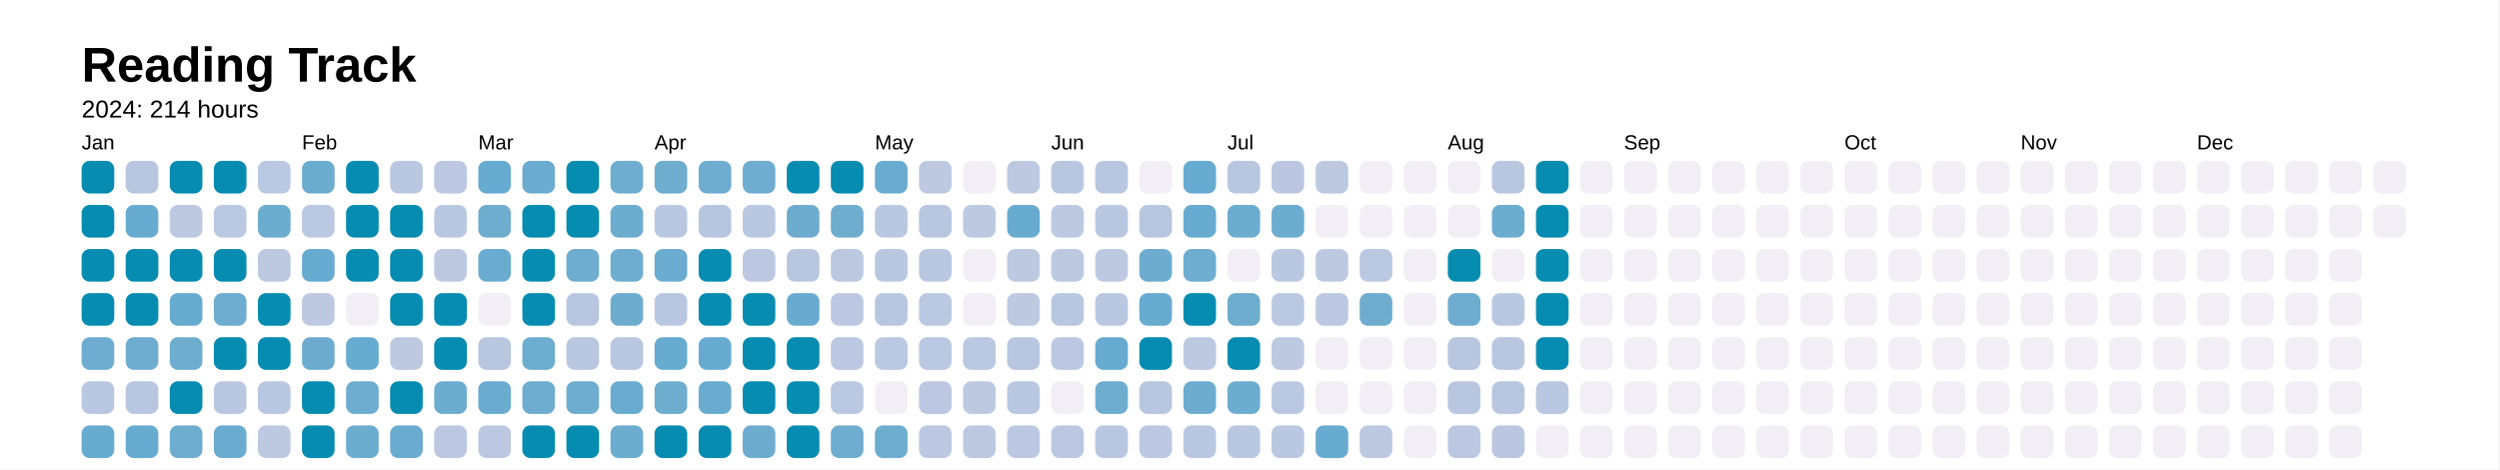
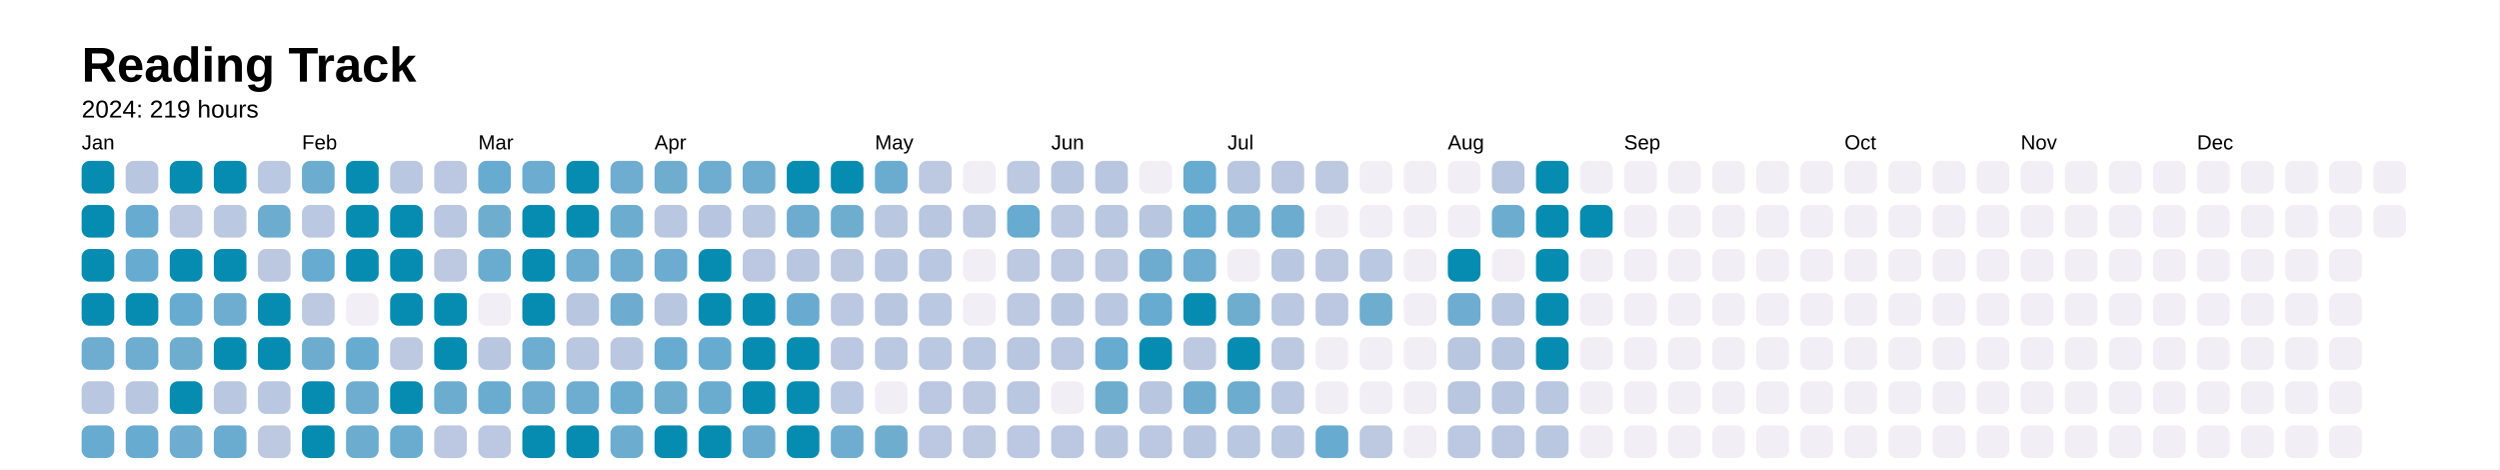
<svg xmlns="http://www.w3.org/2000/svg" baseProfile="full" height="57.5mm" version="1.1" viewBox="0,0,306.2,57.5" width="306.2mm">
  <defs />
  <rect fill="#FFFFFF" height="57.5" width="306.2" x="0" y="0" />
  <text fill="#000000" style="font-size:6px; font-family:Arial; font-weight:bold;" x="10" y="10">Reading Track</text>
-   <text fill="#000000" style="font-size:3px; font-family:Arial;" x="10" y="14.4">2024: 214 hours</text>
+   <text fill="#000000" style="font-size:3px; font-family:Arial;" x="10" y="14.4">2024: 219 hours</text>
  <text fill="#000000" style="font-size:2.5px; font-family:Arial" x="10" y="18.3">Jan</text>
  <rect fill="#058cb0" height="4" rx="1" ry="1" width="4" x="10" y="19.7" />
  <rect fill="#058cb0" height="4" rx="1" ry="1" width="4" x="10" y="25.1" />
  <rect fill="#058cb0" height="4" rx="1" ry="1" width="4" x="10" y="30.5" />
  <rect fill="#058cb0" height="4" rx="1" ry="1" width="4" x="10" y="35.9" />
  <rect fill="#6eadcf" height="4" rx="1" ry="1" width="4" x="10" y="41.3" />
  <rect fill="#bac7e0" height="4" rx="1" ry="1" width="4" x="10" y="46.7" />
  <rect fill="#67abd0" height="4" rx="1" ry="1" width="4" x="10" y="52.1" />
  <rect fill="#b8c6e0" height="4" rx="1" ry="1" width="4" x="15.4" y="19.7" />
  <rect fill="#68abd0" height="4" rx="1" ry="1" width="4" x="15.4" y="25.1" />
-   <rect fill="#058cb0" height="4" rx="1" ry="1" width="4" x="15.4" y="30.5" />
+   <rect fill="#67abd0" height="4" rx="1" ry="1" width="4" x="15.4" y="30.5" />
  <rect fill="#058cb0" height="4" rx="1" ry="1" width="4" x="15.4" y="35.9" />
  <rect fill="#6eadcf" height="4" rx="1" ry="1" width="4" x="15.4" y="41.3" />
  <rect fill="#b9c6e0" height="4" rx="1" ry="1" width="4" x="15.4" y="46.7" />
  <rect fill="#67abd0" height="4" rx="1" ry="1" width="4" x="15.4" y="52.1" />
  <rect fill="#058cb0" height="4" rx="1" ry="1" width="4" x="20.8" y="19.7" />
  <rect fill="#bcc9e1" height="4" rx="1" ry="1" width="4" x="20.8" y="25.1" />
  <rect fill="#058cb0" height="4" rx="1" ry="1" width="4" x="20.8" y="30.5" />
  <rect fill="#68abd0" height="4" rx="1" ry="1" width="4" x="20.8" y="35.9" />
  <rect fill="#6fadcf" height="4" rx="1" ry="1" width="4" x="20.8" y="41.3" />
  <rect fill="#058cb0" height="4" rx="1" ry="1" width="4" x="20.8" y="46.7" />
  <rect fill="#6eadcf" height="4" rx="1" ry="1" width="4" x="20.8" y="52.1" />
  <rect fill="#058cb0" height="4" rx="1" ry="1" width="4" x="26.2" y="19.7" />
  <rect fill="#bbc8e1" height="4" rx="1" ry="1" width="4" x="26.2" y="25.1" />
  <rect fill="#058cb0" height="4" rx="1" ry="1" width="4" x="26.2" y="30.5" />
  <rect fill="#6eadcf" height="4" rx="1" ry="1" width="4" x="26.2" y="35.9" />
  <rect fill="#058cb0" height="4" rx="1" ry="1" width="4" x="26.2" y="41.3" />
  <rect fill="#b9c7e0" height="4" rx="1" ry="1" width="4" x="26.2" y="46.7" />
  <rect fill="#6aacd0" height="4" rx="1" ry="1" width="4" x="26.2" y="52.1" />
  <rect fill="#bbc8e1" height="4" rx="1" ry="1" width="4" x="31.6" y="19.7" />
  <rect fill="#6caccf" height="4" rx="1" ry="1" width="4" x="31.6" y="25.1" />
  <rect fill="#bbc8e0" height="4" rx="1" ry="1" width="4" x="31.6" y="30.5" />
  <rect fill="#058cb0" height="4" rx="1" ry="1" width="4" x="31.6" y="35.9" />
  <rect fill="#058cb0" height="4" rx="1" ry="1" width="4" x="31.6" y="41.3" />
  <rect fill="#bac7e0" height="4" rx="1" ry="1" width="4" x="31.6" y="46.7" />
  <rect fill="#bcc9e1" height="4" rx="1" ry="1" width="4" x="31.6" y="52.1" />
  <text fill="#000000" style="font-size:2.5px; font-family:Arial" x="37.0" y="18.3">Feb</text>
  <rect fill="#6caccf" height="4" rx="1" ry="1" width="4" x="37.0" y="19.7" />
  <rect fill="#bbc8e1" height="4" rx="1" ry="1" width="4" x="37.0" y="25.1" />
  <rect fill="#68abd0" height="4" rx="1" ry="1" width="4" x="37.0" y="30.5" />
  <rect fill="#bdc9e1" height="4" rx="1" ry="1" width="4" x="37.0" y="35.9" />
  <rect fill="#6daccf" height="4" rx="1" ry="1" width="4" x="37.0" y="41.3" />
  <rect fill="#058cb0" height="4" rx="1" ry="1" width="4" x="37.0" y="46.7" />
  <rect fill="#058cb0" height="4" rx="1" ry="1" width="4" x="37.0" y="52.1" />
  <rect fill="#058cb0" height="4" rx="1" ry="1" width="4" x="42.4" y="19.7" />
  <rect fill="#058cb0" height="4" rx="1" ry="1" width="4" x="42.4" y="25.1" />
  <rect fill="#058cb0" height="4" rx="1" ry="1" width="4" x="42.4" y="30.5" />
  <rect fill="#f1eef6" height="4" rx="1" ry="1" width="4" x="42.4" y="35.9" />
  <rect fill="#67abd0" height="4" rx="1" ry="1" width="4" x="42.4" y="41.3" />
  <rect fill="#6eadcf" height="4" rx="1" ry="1" width="4" x="42.4" y="46.7" />
  <rect fill="#6baccf" height="4" rx="1" ry="1" width="4" x="42.4" y="52.1" />
  <rect fill="#bac7e0" height="4" rx="1" ry="1" width="4" x="47.8" y="19.7" />
  <rect fill="#058cb0" height="4" rx="1" ry="1" width="4" x="47.8" y="25.1" />
  <rect fill="#058cb0" height="4" rx="1" ry="1" width="4" x="47.8" y="30.5" />
  <rect fill="#058cb0" height="4" rx="1" ry="1" width="4" x="47.8" y="35.9" />
  <rect fill="#bdc9e1" height="4" rx="1" ry="1" width="4" x="47.8" y="41.3" />
  <rect fill="#058cb0" height="4" rx="1" ry="1" width="4" x="47.8" y="46.7" />
  <rect fill="#6aacd0" height="4" rx="1" ry="1" width="4" x="47.8" y="52.1" />
  <rect fill="#bcc8e1" height="4" rx="1" ry="1" width="4" x="53.2" y="19.7" />
  <rect fill="#bac7e0" height="4" rx="1" ry="1" width="4" x="53.2" y="25.1" />
  <rect fill="#bdc9e1" height="4" rx="1" ry="1" width="4" x="53.2" y="30.5" />
  <rect fill="#058cb0" height="4" rx="1" ry="1" width="4" x="53.2" y="35.9" />
  <rect fill="#058cb0" height="4" rx="1" ry="1" width="4" x="53.2" y="41.3" />
  <rect fill="#6caccf" height="4" rx="1" ry="1" width="4" x="53.2" y="46.7" />
  <rect fill="#bcc8e1" height="4" rx="1" ry="1" width="4" x="53.2" y="52.1" />
  <text fill="#000000" style="font-size:2.5px; font-family:Arial" x="58.6" y="18.3">Mar</text>
  <rect fill="#68abd0" height="4" rx="1" ry="1" width="4" x="58.6" y="19.7" />
  <rect fill="#6fadcf" height="4" rx="1" ry="1" width="4" x="58.6" y="25.1" />
  <rect fill="#69acd0" height="4" rx="1" ry="1" width="4" x="58.6" y="30.5" />
  <rect fill="#f1eef6" height="4" rx="1" ry="1" width="4" x="58.6" y="35.9" />
  <rect fill="#b9c6e0" height="4" rx="1" ry="1" width="4" x="58.6" y="41.3" />
  <rect fill="#69acd0" height="4" rx="1" ry="1" width="4" x="58.6" y="46.7" />
  <rect fill="#bcc8e1" height="4" rx="1" ry="1" width="4" x="58.6" y="52.1" />
  <rect fill="#6bacd0" height="4" rx="1" ry="1" width="4" x="64" y="19.7" />
  <rect fill="#058cb0" height="4" rx="1" ry="1" width="4" x="64" y="25.1" />
  <rect fill="#058cb0" height="4" rx="1" ry="1" width="4" x="64" y="30.5" />
  <rect fill="#058cb0" height="4" rx="1" ry="1" width="4" x="64" y="35.9" />
  <rect fill="#6dadcf" height="4" rx="1" ry="1" width="4" x="64" y="41.3" />
  <rect fill="#6eadcf" height="4" rx="1" ry="1" width="4" x="64" y="46.7" />
  <rect fill="#058cb0" height="4" rx="1" ry="1" width="4" x="64" y="52.1" />
  <rect fill="#058cb0" height="4" rx="1" ry="1" width="4" x="69.4" y="19.7" />
  <rect fill="#058cb0" height="4" rx="1" ry="1" width="4" x="69.4" y="25.1" />
  <rect fill="#6eadcf" height="4" rx="1" ry="1" width="4" x="69.4" y="30.5" />
  <rect fill="#b9c6e0" height="4" rx="1" ry="1" width="4" x="69.4" y="35.9" />
  <rect fill="#bac7e0" height="4" rx="1" ry="1" width="4" x="69.4" y="41.3" />
  <rect fill="#6eadcf" height="4" rx="1" ry="1" width="4" x="69.4" y="46.7" />
  <rect fill="#058cb0" height="4" rx="1" ry="1" width="4" x="69.4" y="52.1" />
  <rect fill="#6eadcf" height="4" rx="1" ry="1" width="4" x="74.8" y="19.7" />
  <rect fill="#6baccf" height="4" rx="1" ry="1" width="4" x="74.8" y="25.1" />
  <rect fill="#6eadcf" height="4" rx="1" ry="1" width="4" x="74.8" y="30.5" />
  <rect fill="#6daccf" height="4" rx="1" ry="1" width="4" x="74.8" y="35.9" />
  <rect fill="#bac7e0" height="4" rx="1" ry="1" width="4" x="74.8" y="41.3" />
  <rect fill="#69acd0" height="4" rx="1" ry="1" width="4" x="74.8" y="46.7" />
  <rect fill="#6caccf" height="4" rx="1" ry="1" width="4" x="74.8" y="52.1" />
  <text fill="#000000" style="font-size:2.5px; font-family:Arial" x="80.2" y="18.3">Apr</text>
  <rect fill="#6fadcf" height="4" rx="1" ry="1" width="4" x="80.2" y="19.7" />
  <rect fill="#bac7e0" height="4" rx="1" ry="1" width="4" x="80.2" y="25.1" />
  <rect fill="#6bacd0" height="4" rx="1" ry="1" width="4" x="80.2" y="30.5" />
  <rect fill="#b8c6e0" height="4" rx="1" ry="1" width="4" x="80.2" y="35.9" />
  <rect fill="#67abd0" height="4" rx="1" ry="1" width="4" x="80.2" y="41.3" />
  <rect fill="#6fadcf" height="4" rx="1" ry="1" width="4" x="80.2" y="46.7" />
  <rect fill="#058cb0" height="4" rx="1" ry="1" width="4" x="80.2" y="52.1" />
  <rect fill="#6eadcf" height="4" rx="1" ry="1" width="4" x="85.6" y="19.7" />
  <rect fill="#b7c5e0" height="4" rx="1" ry="1" width="4" x="85.6" y="25.1" />
  <rect fill="#058cb0" height="4" rx="1" ry="1" width="4" x="85.6" y="30.5" />
  <rect fill="#058cb0" height="4" rx="1" ry="1" width="4" x="85.6" y="35.9" />
  <rect fill="#67abd0" height="4" rx="1" ry="1" width="4" x="85.6" y="41.3" />
  <rect fill="#6aacd0" height="4" rx="1" ry="1" width="4" x="85.6" y="46.7" />
  <rect fill="#058cb0" height="4" rx="1" ry="1" width="4" x="85.6" y="52.1" />
  <rect fill="#6eadcf" height="4" rx="1" ry="1" width="4" x="91" y="19.7" />
  <rect fill="#bac7e0" height="4" rx="1" ry="1" width="4" x="91" y="25.1" />
  <rect fill="#bcc8e1" height="4" rx="1" ry="1" width="4" x="91" y="30.5" />
  <rect fill="#058cb0" height="4" rx="1" ry="1" width="4" x="91" y="35.9" />
  <rect fill="#058cb0" height="4" rx="1" ry="1" width="4" x="91" y="41.3" />
  <rect fill="#058cb0" height="4" rx="1" ry="1" width="4" x="91" y="46.7" />
  <rect fill="#6daccf" height="4" rx="1" ry="1" width="4" x="91" y="52.1" />
  <rect fill="#058cb0" height="4" rx="1" ry="1" width="4" x="96.4" y="19.7" />
  <rect fill="#6daccf" height="4" rx="1" ry="1" width="4" x="96.4" y="25.1" />
  <rect fill="#b9c6e0" height="4" rx="1" ry="1" width="4" x="96.4" y="30.5" />
  <rect fill="#69abd0" height="4" rx="1" ry="1" width="4" x="96.4" y="35.9" />
  <rect fill="#058cb0" height="4" rx="1" ry="1" width="4" x="96.4" y="41.3" />
  <rect fill="#058cb0" height="4" rx="1" ry="1" width="4" x="96.4" y="46.7" />
  <rect fill="#058cb0" height="4" rx="1" ry="1" width="4" x="96.4" y="52.1" />
  <rect fill="#058cb0" height="4" rx="1" ry="1" width="4" x="101.8" y="19.7" />
  <rect fill="#6fadcf" height="4" rx="1" ry="1" width="4" x="101.8" y="25.1" />
  <rect fill="#bbc8e0" height="4" rx="1" ry="1" width="4" x="101.8" y="30.5" />
  <rect fill="#bcc8e1" height="4" rx="1" ry="1" width="4" x="101.8" y="35.9" />
  <rect fill="#bcc8e1" height="4" rx="1" ry="1" width="4" x="101.8" y="41.3" />
  <rect fill="#bbc8e1" height="4" rx="1" ry="1" width="4" x="101.8" y="46.7" />
  <rect fill="#6eadcf" height="4" rx="1" ry="1" width="4" x="101.8" y="52.1" />
  <text fill="#000000" style="font-size:2.5px; font-family:Arial" x="107.2" y="18.3">May</text>
  <rect fill="#6aacd0" height="4" rx="1" ry="1" width="4" x="107.2" y="19.7" />
  <rect fill="#bac7e0" height="4" rx="1" ry="1" width="4" x="107.2" y="25.1" />
  <rect fill="#bac7e0" height="4" rx="1" ry="1" width="4" x="107.2" y="30.5" />
  <rect fill="#b8c6e0" height="4" rx="1" ry="1" width="4" x="107.2" y="35.9" />
  <rect fill="#bbc8e1" height="4" rx="1" ry="1" width="4" x="107.2" y="41.3" />
  <rect fill="#f1eef6" height="4" rx="1" ry="1" width="4" x="107.2" y="46.7" />
  <rect fill="#6fadcf" height="4" rx="1" ry="1" width="4" x="107.2" y="52.1" />
  <rect fill="#bdc9e1" height="4" rx="1" ry="1" width="4" x="112.6" y="19.7" />
  <rect fill="#b8c6e0" height="4" rx="1" ry="1" width="4" x="112.6" y="25.1" />
  <rect fill="#bac7e0" height="4" rx="1" ry="1" width="4" x="112.6" y="30.5" />
  <rect fill="#bbc8e1" height="4" rx="1" ry="1" width="4" x="112.6" y="35.9" />
  <rect fill="#bbc8e1" height="4" rx="1" ry="1" width="4" x="112.6" y="41.3" />
  <rect fill="#bcc8e1" height="4" rx="1" ry="1" width="4" x="112.6" y="46.7" />
  <rect fill="#bcc8e1" height="4" rx="1" ry="1" width="4" x="112.6" y="52.1" />
  <rect fill="#f1eef6" height="4" rx="1" ry="1" width="4" x="118" y="19.7" />
  <rect fill="#bcc9e1" height="4" rx="1" ry="1" width="4" x="118" y="25.1" />
  <rect fill="#f1eef6" height="4" rx="1" ry="1" width="4" x="118" y="30.5" />
  <rect fill="#f1eef6" height="4" rx="1" ry="1" width="4" x="118" y="35.9" />
  <rect fill="#bbc8e1" height="4" rx="1" ry="1" width="4" x="118" y="41.3" />
  <rect fill="#bdc9e1" height="4" rx="1" ry="1" width="4" x="118" y="46.7" />
  <rect fill="#bdc9e1" height="4" rx="1" ry="1" width="4" x="118" y="52.1" />
  <rect fill="#bdc9e1" height="4" rx="1" ry="1" width="4" x="123.4" y="19.7" />
  <rect fill="#67abd0" height="4" rx="1" ry="1" width="4" x="123.4" y="25.1" />
  <rect fill="#bcc9e1" height="4" rx="1" ry="1" width="4" x="123.4" y="30.5" />
  <rect fill="#bdc9e1" height="4" rx="1" ry="1" width="4" x="123.4" y="35.9" />
  <rect fill="#b8c6e0" height="4" rx="1" ry="1" width="4" x="123.4" y="41.3" />
  <rect fill="#bac7e0" height="4" rx="1" ry="1" width="4" x="123.4" y="46.7" />
  <rect fill="#bcc8e1" height="4" rx="1" ry="1" width="4" x="123.4" y="52.1" />
  <text fill="#000000" style="font-size:2.5px; font-family:Arial" x="128.8" y="18.3">Jun</text>
  <rect fill="#b9c6e0" height="4" rx="1" ry="1" width="4" x="128.8" y="19.7" />
  <rect fill="#bcc9e1" height="4" rx="1" ry="1" width="4" x="128.8" y="25.1" />
  <rect fill="#bdc9e1" height="4" rx="1" ry="1" width="4" x="128.8" y="30.5" />
  <rect fill="#b8c6e0" height="4" rx="1" ry="1" width="4" x="128.8" y="35.9" />
  <rect fill="#bcc8e1" height="4" rx="1" ry="1" width="4" x="128.8" y="41.3" />
  <rect fill="#f1eef6" height="4" rx="1" ry="1" width="4" x="128.8" y="46.7" />
  <rect fill="#bcc8e1" height="4" rx="1" ry="1" width="4" x="128.8" y="52.1" />
  <rect fill="#b9c6e0" height="4" rx="1" ry="1" width="4" x="134.2" y="19.7" />
  <rect fill="#bac7e0" height="4" rx="1" ry="1" width="4" x="134.2" y="25.1" />
  <rect fill="#bdc9e1" height="4" rx="1" ry="1" width="4" x="134.2" y="30.5" />
  <rect fill="#bac7e0" height="4" rx="1" ry="1" width="4" x="134.2" y="35.9" />
  <rect fill="#67abd0" height="4" rx="1" ry="1" width="4" x="134.2" y="41.3" />
  <rect fill="#6fadcf" height="4" rx="1" ry="1" width="4" x="134.2" y="46.7" />
  <rect fill="#b9c6e0" height="4" rx="1" ry="1" width="4" x="134.2" y="52.1" />
  <rect fill="#f1eef6" height="4" rx="1" ry="1" width="4" x="139.6" y="19.7" />
  <rect fill="#b8c6e0" height="4" rx="1" ry="1" width="4" x="139.6" y="25.1" />
  <rect fill="#6daccf" height="4" rx="1" ry="1" width="4" x="139.6" y="30.5" />
  <rect fill="#67abd0" height="4" rx="1" ry="1" width="4" x="139.6" y="35.9" />
  <rect fill="#058cb0" height="4" rx="1" ry="1" width="4" x="139.6" y="41.3" />
  <rect fill="#b8c6e0" height="4" rx="1" ry="1" width="4" x="139.6" y="46.7" />
  <rect fill="#bcc8e1" height="4" rx="1" ry="1" width="4" x="139.6" y="52.1" />
  <rect fill="#67abd0" height="4" rx="1" ry="1" width="4" x="145" y="19.7" />
  <rect fill="#67abd0" height="4" rx="1" ry="1" width="4" x="145" y="25.1" />
  <rect fill="#6eadcf" height="4" rx="1" ry="1" width="4" x="145" y="30.5" />
  <rect fill="#058cb0" height="4" rx="1" ry="1" width="4" x="145" y="35.9" />
  <rect fill="#bdc9e1" height="4" rx="1" ry="1" width="4" x="145" y="41.3" />
  <rect fill="#6daccf" height="4" rx="1" ry="1" width="4" x="145" y="46.7" />
  <rect fill="#b8c6e0" height="4" rx="1" ry="1" width="4" x="145" y="52.1" />
  <text fill="#000000" style="font-size:2.5px; font-family:Arial" x="150.4" y="18.3">Jul</text>
  <rect fill="#b8c6e0" height="4" rx="1" ry="1" width="4" x="150.4" y="19.7" />
  <rect fill="#6baccf" height="4" rx="1" ry="1" width="4" x="150.4" y="25.1" />
  <rect fill="#f1eef6" height="4" rx="1" ry="1" width="4" x="150.4" y="30.5" />
  <rect fill="#6fadcf" height="4" rx="1" ry="1" width="4" x="150.4" y="35.9" />
  <rect fill="#058cb0" height="4" rx="1" ry="1" width="4" x="150.4" y="41.3" />
  <rect fill="#6caccf" height="4" rx="1" ry="1" width="4" x="150.4" y="46.7" />
  <rect fill="#b9c7e0" height="4" rx="1" ry="1" width="4" x="150.4" y="52.1" />
  <rect fill="#bbc7e0" height="4" rx="1" ry="1" width="4" x="155.8" y="19.7" />
  <rect fill="#6caccf" height="4" rx="1" ry="1" width="4" x="155.8" y="25.1" />
  <rect fill="#bac7e0" height="4" rx="1" ry="1" width="4" x="155.8" y="30.5" />
  <rect fill="#bbc8e1" height="4" rx="1" ry="1" width="4" x="155.8" y="35.9" />
  <rect fill="#bdc9e1" height="4" rx="1" ry="1" width="4" x="155.8" y="41.3" />
  <rect fill="#bbc8e1" height="4" rx="1" ry="1" width="4" x="155.8" y="46.7" />
  <rect fill="#bac7e0" height="4" rx="1" ry="1" width="4" x="155.8" y="52.1" />
  <rect fill="#bcc9e1" height="4" rx="1" ry="1" width="4" x="161.2" y="19.7" />
  <rect fill="#f1eef6" height="4" rx="1" ry="1" width="4" x="161.2" y="25.1" />
  <rect fill="#bdc9e1" height="4" rx="1" ry="1" width="4" x="161.2" y="30.5" />
  <rect fill="#bcc8e1" height="4" rx="1" ry="1" width="4" x="161.2" y="35.9" />
  <rect fill="#f1eef6" height="4" rx="1" ry="1" width="4" x="161.2" y="41.3" />
  <rect fill="#f1eef6" height="4" rx="1" ry="1" width="4" x="161.2" y="46.7" />
  <rect fill="#68abd0" height="4" rx="1" ry="1" width="4" x="161.2" y="52.1" />
  <rect fill="#f1eef6" height="4" rx="1" ry="1" width="4" x="166.6" y="19.7" />
  <rect fill="#f1eef6" height="4" rx="1" ry="1" width="4" x="166.6" y="25.1" />
  <rect fill="#bbc8e1" height="4" rx="1" ry="1" width="4" x="166.6" y="30.5" />
  <rect fill="#6fadcf" height="4" rx="1" ry="1" width="4" x="166.6" y="35.9" />
  <rect fill="#f1eef6" height="4" rx="1" ry="1" width="4" x="166.6" y="41.3" />
  <rect fill="#f1eef6" height="4" rx="1" ry="1" width="4" x="166.6" y="46.7" />
  <rect fill="#bdc9e1" height="4" rx="1" ry="1" width="4" x="166.6" y="52.1" />
  <rect fill="#f1eef6" height="4" rx="1" ry="1" width="4" x="172" y="19.7" />
  <rect fill="#f1eef6" height="4" rx="1" ry="1" width="4" x="172" y="25.1" />
  <rect fill="#f1eef6" height="4" rx="1" ry="1" width="4" x="172" y="30.5" />
  <rect fill="#f1eef6" height="4" rx="1" ry="1" width="4" x="172" y="35.9" />
  <rect fill="#f1eef6" height="4" rx="1" ry="1" width="4" x="172" y="41.3" />
  <rect fill="#f1eef6" height="4" rx="1" ry="1" width="4" x="172" y="46.7" />
  <rect fill="#f1eef6" height="4" rx="1" ry="1" width="4" x="172" y="52.1" />
  <text fill="#000000" style="font-size:2.5px; font-family:Arial" x="177.4" y="18.3">Aug</text>
  <rect fill="#f1eef6" height="4" rx="1" ry="1" width="4" x="177.4" y="19.7" />
  <rect fill="#f1eef6" height="4" rx="1" ry="1" width="4" x="177.4" y="25.1" />
  <rect fill="#058cb0" height="4" rx="1" ry="1" width="4" x="177.4" y="30.5" />
  <rect fill="#6eadcf" height="4" rx="1" ry="1" width="4" x="177.4" y="35.9" />
  <rect fill="#b9c6e0" height="4" rx="1" ry="1" width="4" x="177.4" y="41.3" />
  <rect fill="#b9c6e0" height="4" rx="1" ry="1" width="4" x="177.4" y="46.7" />
  <rect fill="#bcc8e1" height="4" rx="1" ry="1" width="4" x="177.4" y="52.1" />
  <rect fill="#b9c6e0" height="4" rx="1" ry="1" width="4" x="182.8" y="19.7" />
  <rect fill="#6baccf" height="4" rx="1" ry="1" width="4" x="182.8" y="25.1" />
  <rect fill="#f1eef6" height="4" rx="1" ry="1" width="4" x="182.8" y="30.5" />
  <rect fill="#b9c7e0" height="4" rx="1" ry="1" width="4" x="182.8" y="35.9" />
  <rect fill="#b9c6e0" height="4" rx="1" ry="1" width="4" x="182.8" y="41.3" />
  <rect fill="#b8c6e0" height="4" rx="1" ry="1" width="4" x="182.8" y="46.7" />
  <rect fill="#bbc7e0" height="4" rx="1" ry="1" width="4" x="182.8" y="52.1" />
  <rect fill="#058cb0" height="4" rx="1" ry="1" width="4" x="188.2" y="19.7" />
  <rect fill="#058cb0" height="4" rx="1" ry="1" width="4" x="188.2" y="25.1" />
  <rect fill="#058cb0" height="4" rx="1" ry="1" width="4" x="188.2" y="30.5" />
  <rect fill="#058cb0" height="4" rx="1" ry="1" width="4" x="188.2" y="35.9" />
  <rect fill="#058cb0" height="4" rx="1" ry="1" width="4" x="188.2" y="41.3" />
  <rect fill="#bac7e0" height="4" rx="1" ry="1" width="4" x="188.2" y="46.7" />
-   <rect fill="#f1eef6" height="4" rx="1" ry="1" width="4" x="188.2" y="52.1" />
+   <rect fill="#bac7e0" height="4" rx="1" ry="1" width="4" x="188.2" y="52.1" />
  <rect fill="#f1eef6" height="4" rx="1" ry="1" width="4" x="193.6" y="19.7" />
-   <rect fill="#f1eef6" height="4" rx="1" ry="1" width="4" x="193.6" y="25.1" />
+   <rect fill="#058cb0" height="4" rx="1" ry="1" width="4" x="193.6" y="25.1" />
  <rect fill="#f1eef6" height="4" rx="1" ry="1" width="4" x="193.6" y="30.5" />
  <rect fill="#f1eef6" height="4" rx="1" ry="1" width="4" x="193.6" y="35.9" />
  <rect fill="#f1eef6" height="4" rx="1" ry="1" width="4" x="193.6" y="41.3" />
  <rect fill="#f1eef6" height="4" rx="1" ry="1" width="4" x="193.6" y="46.7" />
  <rect fill="#f1eef6" height="4" rx="1" ry="1" width="4" x="193.6" y="52.1" />
  <text fill="#000000" style="font-size:2.5px; font-family:Arial" x="199" y="18.3">Sep</text>
  <rect fill="#f1eef6" height="4" rx="1" ry="1" width="4" x="199" y="19.7" />
  <rect fill="#f1eef6" height="4" rx="1" ry="1" width="4" x="199" y="25.1" />
  <rect fill="#f1eef6" height="4" rx="1" ry="1" width="4" x="199" y="30.5" />
  <rect fill="#f1eef6" height="4" rx="1" ry="1" width="4" x="199" y="35.9" />
  <rect fill="#f1eef6" height="4" rx="1" ry="1" width="4" x="199" y="41.3" />
  <rect fill="#f1eef6" height="4" rx="1" ry="1" width="4" x="199" y="46.7" />
  <rect fill="#f1eef6" height="4" rx="1" ry="1" width="4" x="199" y="52.1" />
  <rect fill="#f1eef6" height="4" rx="1" ry="1" width="4" x="204.4" y="19.7" />
  <rect fill="#f1eef6" height="4" rx="1" ry="1" width="4" x="204.4" y="25.1" />
  <rect fill="#f1eef6" height="4" rx="1" ry="1" width="4" x="204.4" y="30.5" />
  <rect fill="#f1eef6" height="4" rx="1" ry="1" width="4" x="204.4" y="35.9" />
  <rect fill="#f1eef6" height="4" rx="1" ry="1" width="4" x="204.4" y="41.3" />
  <rect fill="#f1eef6" height="4" rx="1" ry="1" width="4" x="204.4" y="46.7" />
  <rect fill="#f1eef6" height="4" rx="1" ry="1" width="4" x="204.4" y="52.1" />
  <rect fill="#f1eef6" height="4" rx="1" ry="1" width="4" x="209.8" y="19.7" />
  <rect fill="#f1eef6" height="4" rx="1" ry="1" width="4" x="209.8" y="25.1" />
  <rect fill="#f1eef6" height="4" rx="1" ry="1" width="4" x="209.8" y="30.5" />
  <rect fill="#f1eef6" height="4" rx="1" ry="1" width="4" x="209.8" y="35.9" />
  <rect fill="#f1eef6" height="4" rx="1" ry="1" width="4" x="209.8" y="41.3" />
  <rect fill="#f1eef6" height="4" rx="1" ry="1" width="4" x="209.8" y="46.7" />
  <rect fill="#f1eef6" height="4" rx="1" ry="1" width="4" x="209.8" y="52.1" />
  <rect fill="#f1eef6" height="4" rx="1" ry="1" width="4" x="215.2" y="19.7" />
  <rect fill="#f1eef6" height="4" rx="1" ry="1" width="4" x="215.2" y="25.1" />
  <rect fill="#f1eef6" height="4" rx="1" ry="1" width="4" x="215.2" y="30.5" />
  <rect fill="#f1eef6" height="4" rx="1" ry="1" width="4" x="215.2" y="35.9" />
  <rect fill="#f1eef6" height="4" rx="1" ry="1" width="4" x="215.2" y="41.3" />
  <rect fill="#f1eef6" height="4" rx="1" ry="1" width="4" x="215.2" y="46.7" />
  <rect fill="#f1eef6" height="4" rx="1" ry="1" width="4" x="215.2" y="52.1" />
  <rect fill="#f1eef6" height="4" rx="1" ry="1" width="4" x="220.6" y="19.7" />
  <rect fill="#f1eef6" height="4" rx="1" ry="1" width="4" x="220.6" y="25.1" />
  <rect fill="#f1eef6" height="4" rx="1" ry="1" width="4" x="220.6" y="30.5" />
  <rect fill="#f1eef6" height="4" rx="1" ry="1" width="4" x="220.6" y="35.9" />
  <rect fill="#f1eef6" height="4" rx="1" ry="1" width="4" x="220.6" y="41.3" />
  <rect fill="#f1eef6" height="4" rx="1" ry="1" width="4" x="220.6" y="46.7" />
  <rect fill="#f1eef6" height="4" rx="1" ry="1" width="4" x="220.6" y="52.1" />
  <text fill="#000000" style="font-size:2.5px; font-family:Arial" x="226" y="18.3">Oct</text>
  <rect fill="#f1eef6" height="4" rx="1" ry="1" width="4" x="226" y="19.7" />
  <rect fill="#f1eef6" height="4" rx="1" ry="1" width="4" x="226" y="25.1" />
  <rect fill="#f1eef6" height="4" rx="1" ry="1" width="4" x="226" y="30.5" />
  <rect fill="#f1eef6" height="4" rx="1" ry="1" width="4" x="226" y="35.9" />
  <rect fill="#f1eef6" height="4" rx="1" ry="1" width="4" x="226" y="41.3" />
  <rect fill="#f1eef6" height="4" rx="1" ry="1" width="4" x="226" y="46.7" />
  <rect fill="#f1eef6" height="4" rx="1" ry="1" width="4" x="226" y="52.1" />
  <rect fill="#f1eef6" height="4" rx="1" ry="1" width="4" x="231.4" y="19.7" />
  <rect fill="#f1eef6" height="4" rx="1" ry="1" width="4" x="231.4" y="25.1" />
  <rect fill="#f1eef6" height="4" rx="1" ry="1" width="4" x="231.4" y="30.5" />
  <rect fill="#f1eef6" height="4" rx="1" ry="1" width="4" x="231.4" y="35.9" />
  <rect fill="#f1eef6" height="4" rx="1" ry="1" width="4" x="231.4" y="41.3" />
  <rect fill="#f1eef6" height="4" rx="1" ry="1" width="4" x="231.4" y="46.7" />
  <rect fill="#f1eef6" height="4" rx="1" ry="1" width="4" x="231.4" y="52.1" />
  <rect fill="#f1eef6" height="4" rx="1" ry="1" width="4" x="236.8" y="19.7" />
  <rect fill="#f1eef6" height="4" rx="1" ry="1" width="4" x="236.8" y="25.1" />
  <rect fill="#f1eef6" height="4" rx="1" ry="1" width="4" x="236.8" y="30.5" />
  <rect fill="#f1eef6" height="4" rx="1" ry="1" width="4" x="236.8" y="35.9" />
  <rect fill="#f1eef6" height="4" rx="1" ry="1" width="4" x="236.8" y="41.3" />
  <rect fill="#f1eef6" height="4" rx="1" ry="1" width="4" x="236.8" y="46.7" />
  <rect fill="#f1eef6" height="4" rx="1" ry="1" width="4" x="236.8" y="52.1" />
  <rect fill="#f1eef6" height="4" rx="1" ry="1" width="4" x="242.2" y="19.7" />
  <rect fill="#f1eef6" height="4" rx="1" ry="1" width="4" x="242.2" y="25.1" />
  <rect fill="#f1eef6" height="4" rx="1" ry="1" width="4" x="242.2" y="30.5" />
  <rect fill="#f1eef6" height="4" rx="1" ry="1" width="4" x="242.2" y="35.9" />
  <rect fill="#f1eef6" height="4" rx="1" ry="1" width="4" x="242.2" y="41.3" />
  <rect fill="#f1eef6" height="4" rx="1" ry="1" width="4" x="242.2" y="46.7" />
  <rect fill="#f1eef6" height="4" rx="1" ry="1" width="4" x="242.2" y="52.1" />
  <text fill="#000000" style="font-size:2.5px; font-family:Arial" x="247.6" y="18.3">Nov</text>
  <rect fill="#f1eef6" height="4" rx="1" ry="1" width="4" x="247.6" y="19.7" />
  <rect fill="#f1eef6" height="4" rx="1" ry="1" width="4" x="247.6" y="25.1" />
  <rect fill="#f1eef6" height="4" rx="1" ry="1" width="4" x="247.6" y="30.5" />
  <rect fill="#f1eef6" height="4" rx="1" ry="1" width="4" x="247.6" y="35.9" />
  <rect fill="#f1eef6" height="4" rx="1" ry="1" width="4" x="247.6" y="41.3" />
  <rect fill="#f1eef6" height="4" rx="1" ry="1" width="4" x="247.6" y="46.7" />
  <rect fill="#f1eef6" height="4" rx="1" ry="1" width="4" x="247.6" y="52.1" />
  <rect fill="#f1eef6" height="4" rx="1" ry="1" width="4" x="253" y="19.7" />
  <rect fill="#f1eef6" height="4" rx="1" ry="1" width="4" x="253" y="25.1" />
  <rect fill="#f1eef6" height="4" rx="1" ry="1" width="4" x="253" y="30.5" />
  <rect fill="#f1eef6" height="4" rx="1" ry="1" width="4" x="253" y="35.9" />
  <rect fill="#f1eef6" height="4" rx="1" ry="1" width="4" x="253" y="41.3" />
  <rect fill="#f1eef6" height="4" rx="1" ry="1" width="4" x="253" y="46.7" />
  <rect fill="#f1eef6" height="4" rx="1" ry="1" width="4" x="253" y="52.1" />
  <rect fill="#f1eef6" height="4" rx="1" ry="1" width="4" x="258.4" y="19.7" />
  <rect fill="#f1eef6" height="4" rx="1" ry="1" width="4" x="258.4" y="25.1" />
  <rect fill="#f1eef6" height="4" rx="1" ry="1" width="4" x="258.4" y="30.5" />
  <rect fill="#f1eef6" height="4" rx="1" ry="1" width="4" x="258.4" y="35.9" />
  <rect fill="#f1eef6" height="4" rx="1" ry="1" width="4" x="258.4" y="41.3" />
  <rect fill="#f1eef6" height="4" rx="1" ry="1" width="4" x="258.4" y="46.7" />
  <rect fill="#f1eef6" height="4" rx="1" ry="1" width="4" x="258.4" y="52.1" />
  <rect fill="#f1eef6" height="4" rx="1" ry="1" width="4" x="263.8" y="19.7" />
  <rect fill="#f1eef6" height="4" rx="1" ry="1" width="4" x="263.8" y="25.1" />
  <rect fill="#f1eef6" height="4" rx="1" ry="1" width="4" x="263.8" y="30.5" />
  <rect fill="#f1eef6" height="4" rx="1" ry="1" width="4" x="263.8" y="35.9" />
  <rect fill="#f1eef6" height="4" rx="1" ry="1" width="4" x="263.8" y="41.3" />
  <rect fill="#f1eef6" height="4" rx="1" ry="1" width="4" x="263.8" y="46.7" />
  <rect fill="#f1eef6" height="4" rx="1" ry="1" width="4" x="263.8" y="52.1" />
  <text fill="#000000" style="font-size:2.5px; font-family:Arial" x="269.2" y="18.3">Dec</text>
  <rect fill="#f1eef6" height="4" rx="1" ry="1" width="4" x="269.2" y="19.7" />
  <rect fill="#f1eef6" height="4" rx="1" ry="1" width="4" x="269.2" y="25.1" />
  <rect fill="#f1eef6" height="4" rx="1" ry="1" width="4" x="269.2" y="30.5" />
  <rect fill="#f1eef6" height="4" rx="1" ry="1" width="4" x="269.2" y="35.9" />
  <rect fill="#f1eef6" height="4" rx="1" ry="1" width="4" x="269.2" y="41.3" />
  <rect fill="#f1eef6" height="4" rx="1" ry="1" width="4" x="269.2" y="46.7" />
  <rect fill="#f1eef6" height="4" rx="1" ry="1" width="4" x="269.2" y="52.1" />
  <rect fill="#f1eef6" height="4" rx="1" ry="1" width="4" x="274.6" y="19.7" />
  <rect fill="#f1eef6" height="4" rx="1" ry="1" width="4" x="274.6" y="25.1" />
  <rect fill="#f1eef6" height="4" rx="1" ry="1" width="4" x="274.6" y="30.5" />
  <rect fill="#f1eef6" height="4" rx="1" ry="1" width="4" x="274.6" y="35.9" />
  <rect fill="#f1eef6" height="4" rx="1" ry="1" width="4" x="274.6" y="41.3" />
  <rect fill="#f1eef6" height="4" rx="1" ry="1" width="4" x="274.6" y="46.7" />
  <rect fill="#f1eef6" height="4" rx="1" ry="1" width="4" x="274.6" y="52.1" />
  <rect fill="#f1eef6" height="4" rx="1" ry="1" width="4" x="280" y="19.7" />
  <rect fill="#f1eef6" height="4" rx="1" ry="1" width="4" x="280" y="25.1" />
  <rect fill="#f1eef6" height="4" rx="1" ry="1" width="4" x="280" y="30.5" />
  <rect fill="#f1eef6" height="4" rx="1" ry="1" width="4" x="280" y="35.9" />
  <rect fill="#f1eef6" height="4" rx="1" ry="1" width="4" x="280" y="41.3" />
  <rect fill="#f1eef6" height="4" rx="1" ry="1" width="4" x="280" y="46.7" />
  <rect fill="#f1eef6" height="4" rx="1" ry="1" width="4" x="280" y="52.1" />
  <rect fill="#f1eef6" height="4" rx="1" ry="1" width="4" x="285.4" y="19.7" />
  <rect fill="#f1eef6" height="4" rx="1" ry="1" width="4" x="285.4" y="25.1" />
  <rect fill="#f1eef6" height="4" rx="1" ry="1" width="4" x="285.4" y="30.5" />
  <rect fill="#f1eef6" height="4" rx="1" ry="1" width="4" x="285.4" y="35.9" />
  <rect fill="#f1eef6" height="4" rx="1" ry="1" width="4" x="285.4" y="41.3" />
  <rect fill="#f1eef6" height="4" rx="1" ry="1" width="4" x="285.4" y="46.7" />
  <rect fill="#f1eef6" height="4" rx="1" ry="1" width="4" x="285.4" y="52.1" />
  <rect fill="#f1eef6" height="4" rx="1" ry="1" width="4" x="290.8" y="19.7" />
  <rect fill="#f1eef6" height="4" rx="1" ry="1" width="4" x="290.8" y="25.1" />
</svg>
